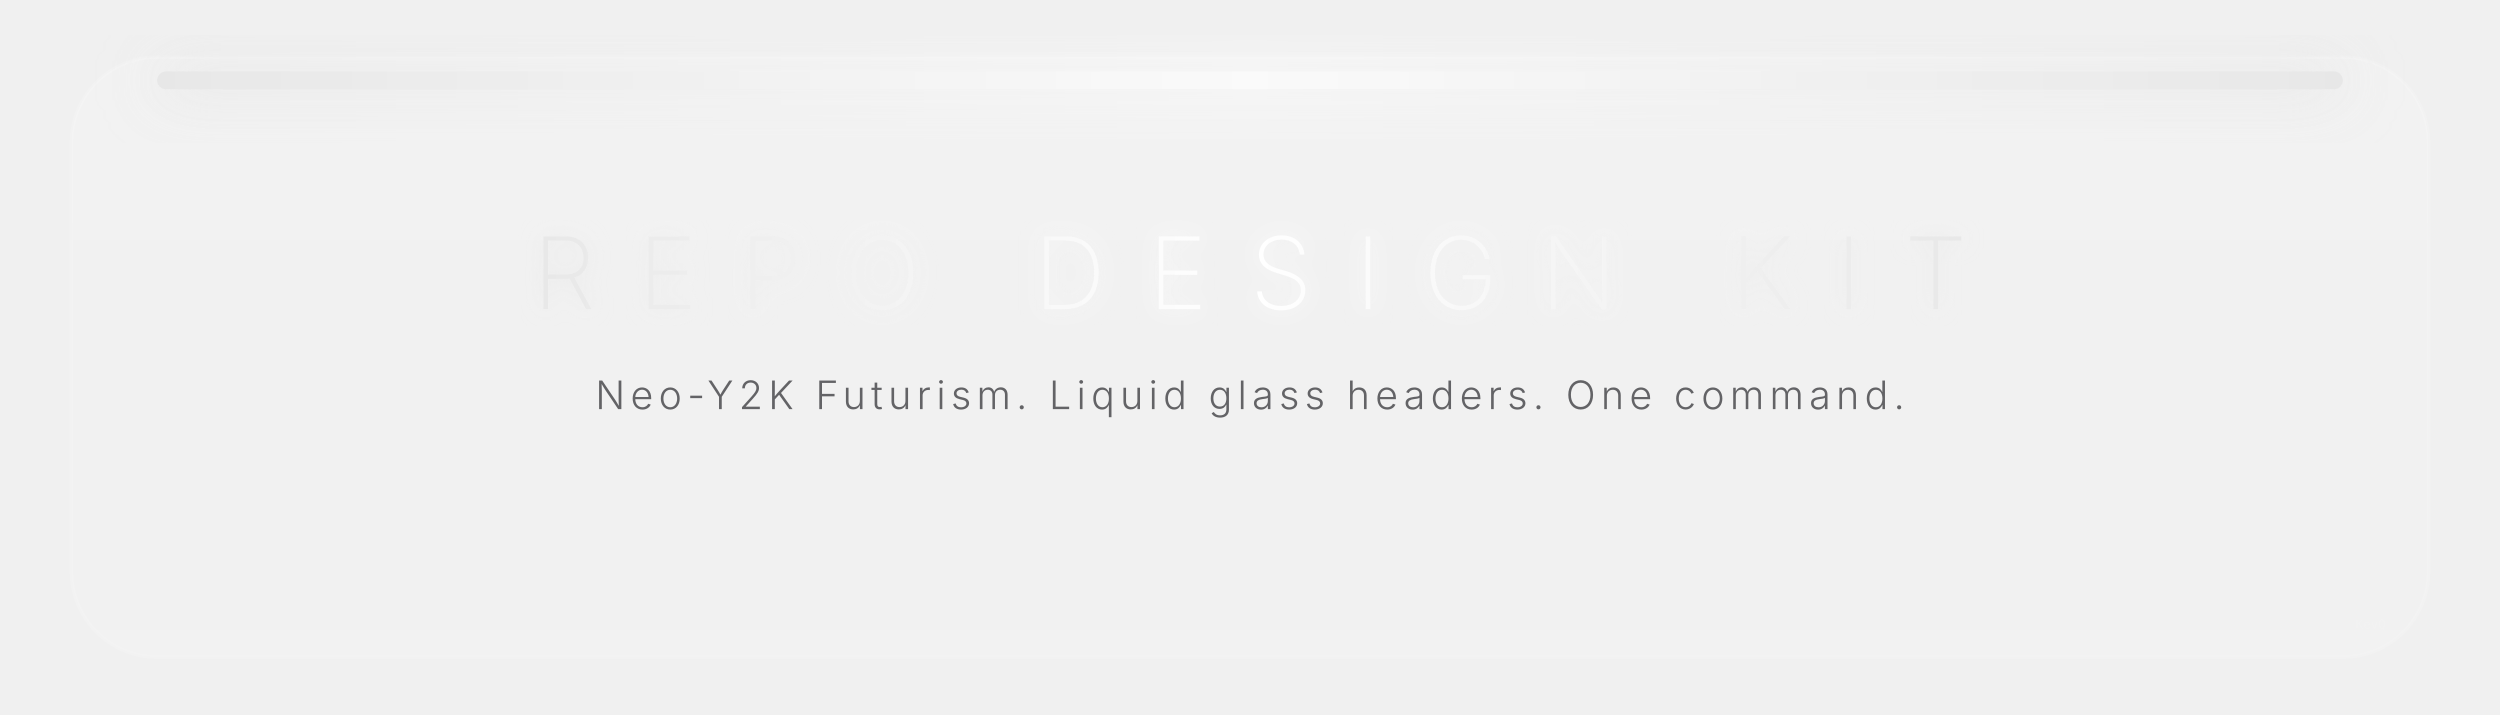
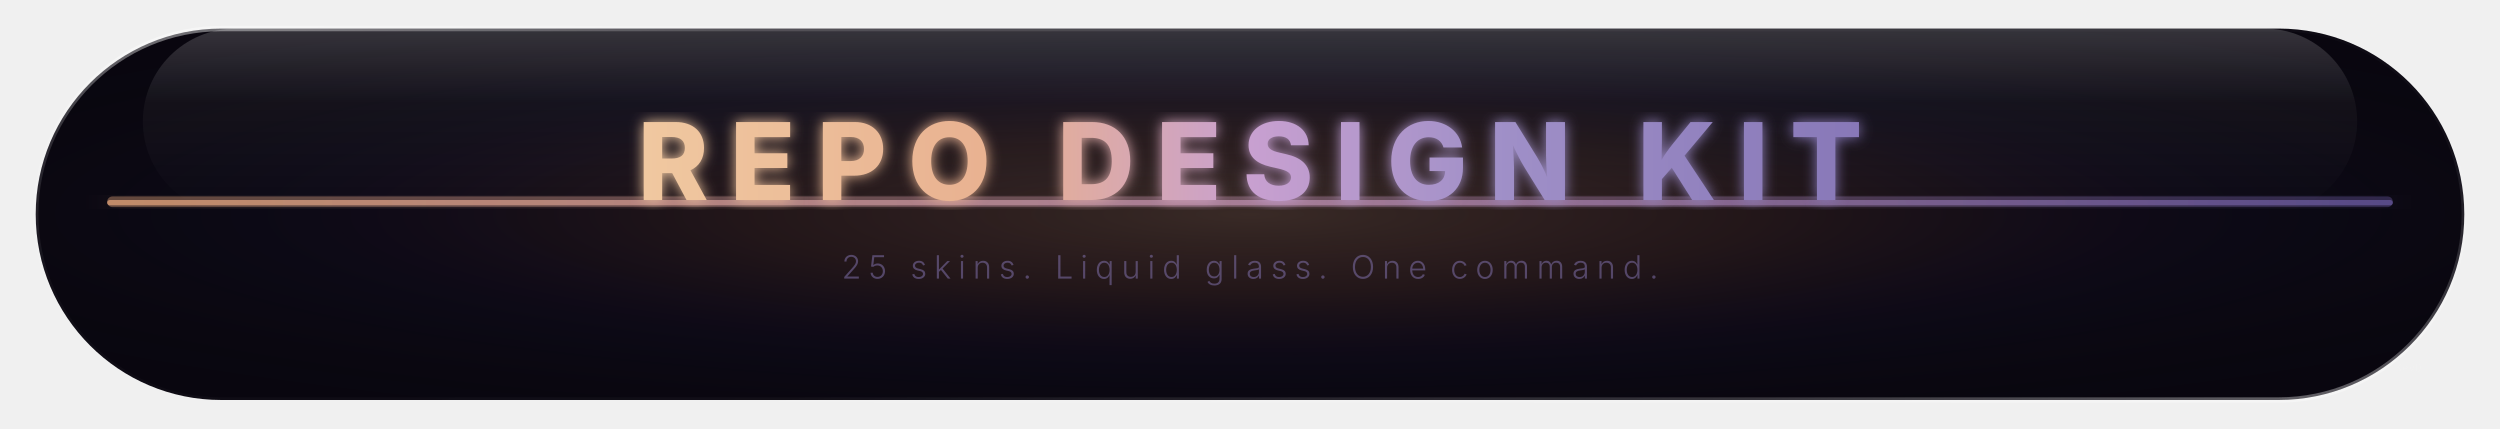
- <svg xmlns="http://www.w3.org/2000/svg" width="700" height="200" viewBox="0 0 700 200">
+ <svg xmlns="http://www.w3.org/2000/svg" width="700" height="120" viewBox="0 0 700 120">
  <defs>
+     <radialGradient id="turrell" cx="50%" cy="50%" r="60%" fx="50%" fy="50%">
+       <stop offset="0%" stop-color="#e8a87c" stop-opacity="0.22" />
+       <stop offset="35%" stop-color="#c27a5c" stop-opacity="0.14" />
+       <stop offset="65%" stop-color="#4a3070" stop-opacity="0.08" />
+       <stop offset="100%" stop-color="#1a1030" stop-opacity="0.03" />
+     </radialGradient>
+     <linearGradient id="rim" x1="0%" y1="0%" x2="100%" y2="100%">
+       <stop offset="0%" stop-color="white" stop-opacity="0.50" />
+       <stop offset="15%" stop-color="white" stop-opacity="0.15" />
+       <stop offset="35%" stop-color="white" stop-opacity="0.03" />
+       <stop offset="50%" stop-color="white" stop-opacity="0.02" />
+       <stop offset="65%" stop-color="white" stop-opacity="0.03" />
+       <stop offset="85%" stop-color="white" stop-opacity="0.18" />
+       <stop offset="100%" stop-color="white" stop-opacity="0.40" />
+     </linearGradient>
+     <linearGradient id="spec" x1="0%" y1="0%" x2="0%" y2="100%">
+       <stop offset="0%" stop-color="white" stop-opacity="0.18" />
+       <stop offset="40%" stop-color="white" stop-opacity="0.04" />
+       <stop offset="100%" stop-color="white" stop-opacity="0" />
+     </linearGradient>
    <linearGradient id="titleGrad" x1="0%" y1="0%" x2="100%" y2="0%">
-       <stop offset="0%" stop-color="#E8E8E8" />
-       <stop offset="50%" stop-color="#FFFFFF" />
-       <stop offset="100%" stop-color="#E8E8E8" />
+       <stop offset="0%" stop-color="#f0c8a0" />
+       <stop offset="30%" stop-color="#e8b090" />
+       <stop offset="50%" stop-color="#c8a0d0" />
+       <stop offset="70%" stop-color="#a090c8" />
+       <stop offset="100%" stop-color="#8878b8" />
    </linearGradient>
-     <linearGradient id="lightBar" x1="0%" y1="0%" x2="100%" y2="0%">
-       <stop offset="0%" stop-color="#E0E0E0" />
-       <stop offset="50%" stop-color="#FFFFFF" />
-       <stop offset="100%" stop-color="#E0E0E0" />
+     <linearGradient id="barGrad" x1="0%" y1="0%" x2="100%" y2="0%">
+       <stop offset="0%" stop-color="#e8a87c" />
+       <stop offset="50%" stop-color="#c090b0" />
+       <stop offset="100%" stop-color="#6858a0" />
    </linearGradient>
-     <filter id="glassFrost" x="-10%" y="-10%" width="120%" height="120%">
-       <feGaussianBlur in="SourceGraphic" stdDeviation="12" result="blur" />
-       <feFlood flood-color="rgba(255,255,255,0.04)" result="fill" />
-       <feComposite in="fill" in2="blur" operator="in" result="frosted" />
-       <feComposite in="frosted" in2="SourceGraphic" operator="over" />
-     </filter>
-     <filter id="lightGlow" x="-20%" y="-200%" width="140%" height="600%">
-       <feGaussianBlur stdDeviation="8" result="glow" />
+     <filter id="barGlow">
+       <feGaussianBlur stdDeviation="4" result="g" />
      <feMerge>
-         <feMergeNode in="glow" />
-         <feMergeNode in="glow" />
+         <feMergeNode in="g" />
        <feMergeNode in="SourceGraphic" />
      </feMerge>
    </filter>
-     <filter id="titleGlow" x="-5%" y="-20%" width="110%" height="140%">
-       <feGaussianBlur stdDeviation="3" result="glow" />
+     <filter id="titleGlow">
+       <feGaussianBlur stdDeviation="2" result="g" />
      <feMerge>
-         <feMergeNode in="glow" />
+         <feMergeNode in="g" />
        <feMergeNode in="SourceGraphic" />
      </feMerge>
    </filter>
-     <linearGradient id="innerHighlight" x1="0%" y1="0%" x2="0%" y2="100%">
-       <stop offset="0%" stop-color="white" stop-opacity="0.08" />
-       <stop offset="50%" stop-color="white" stop-opacity="0.01" />
-       <stop offset="100%" stop-color="white" stop-opacity="0.04" />
-     </linearGradient>
  </defs>
-   <rect x="20" y="16" width="660" height="168" rx="24" ry="24" fill="rgba(255,255,255,0.04)" stroke="rgba(255,255,255,0.12)" stroke-width="1" />
-   <rect x="20" y="16" width="660" height="168" rx="24" ry="24" fill="url(#innerHighlight)" />
-   <rect x="44" y="20" width="612" height="5" rx="2.5" ry="2.5" fill="url(#lightBar)" opacity="0.6" filter="url(#lightGlow)" />
-   <text x="350.0" y="86.56" font-family="'SF Pro Display', 'Inter', 'Helvetica Neue', 'Segoe UI', sans-serif" font-size="28" font-weight="200" fill="url(#titleGrad)" text-anchor="middle" letter-spacing="12" filter="url(#titleGlow)">REPO DESIGN KIT</text>
-   <text x="350.0" y="114.56" font-family="'SF Pro Text', 'Inter', 'Helvetica Neue', sans-serif" font-size="11" font-weight="300" fill="#636366" text-anchor="middle" letter-spacing="1.5">Neo-Y2K Futurism. Liquid glass headers. One command.</text>
-   <text x="668" y="176" font-family="monospace" font-size="3.5" fill="#FFFFFF" opacity="0.08" text-anchor="end">KevQ</text>
+   <rect x="10" y="8" width="680" height="104" rx="52" ry="52" fill="#08060e" />
+   <rect x="10" y="8" width="680" height="104" rx="52" ry="52" fill="url(#turrell)" />
+   <rect x="10" y="8" width="680" height="104" rx="52" ry="52" fill="none" stroke="url(#rim)" stroke-width="1.5" />
+   <rect x="40" y="8" width="620" height="52" rx="26" ry="26" fill="url(#spec)" />
+   <rect x="30" y="55" width="640" height="3" rx="1.5" ry="1.5" fill="url(#barGrad)" opacity="0.40" filter="url(#barGlow)" />
+   <rect x="30" y="56" width="640" height="1.5" rx="0.75" ry="0.75" fill="url(#barGrad)" opacity="0.70" />
+   <text x="350" y="56" font-family="'SF Pro Display','Inter','Helvetica Neue',sans-serif" font-size="30" font-weight="800" letter-spacing="6" fill="url(#titleGrad)" text-anchor="middle" filter="url(#titleGlow)">REPO DESIGN KIT</text>
+   <text x="350" y="78" font-family="'SF Pro Text','Inter','Helvetica Neue',sans-serif" font-size="9" font-weight="300" letter-spacing="2" fill="#8878b8" fill-opacity="0.5" text-anchor="middle">25 skins. Liquid glass. One command.</text>
+   <text x="678" y="104" font-family="monospace" font-size="3" fill="white" opacity="0.05" text-anchor="end">KevQ</text>
</svg>
